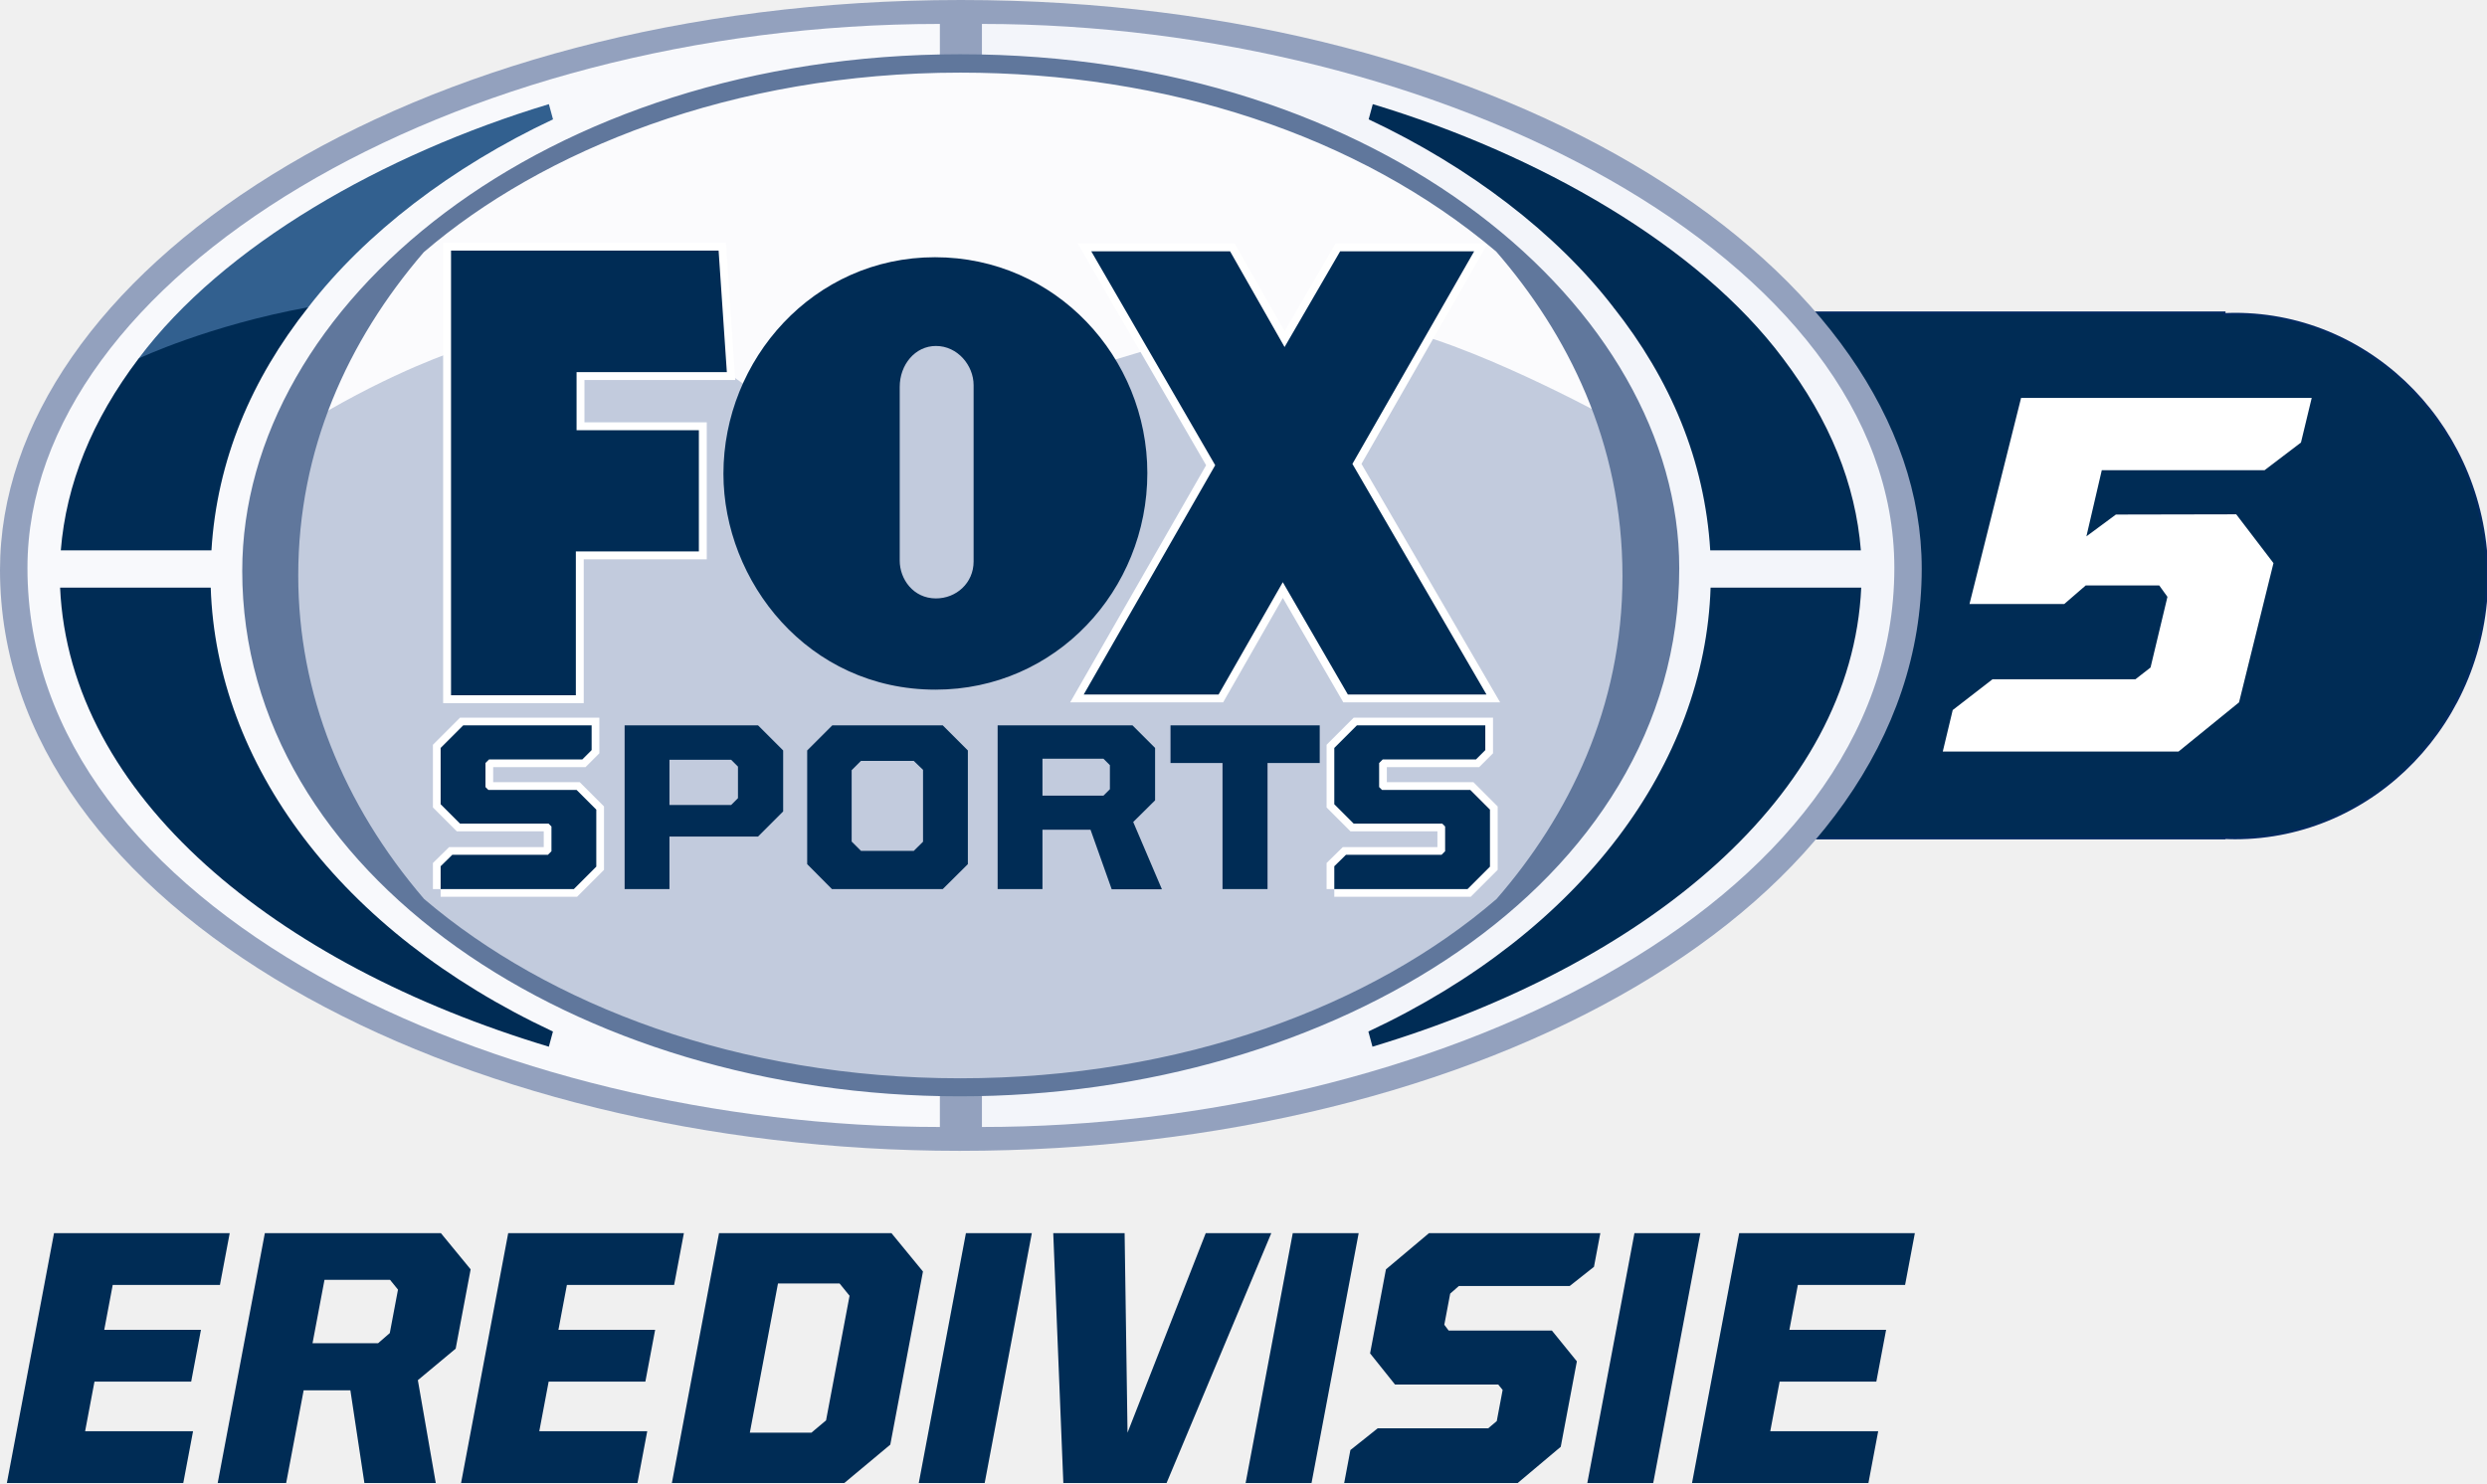
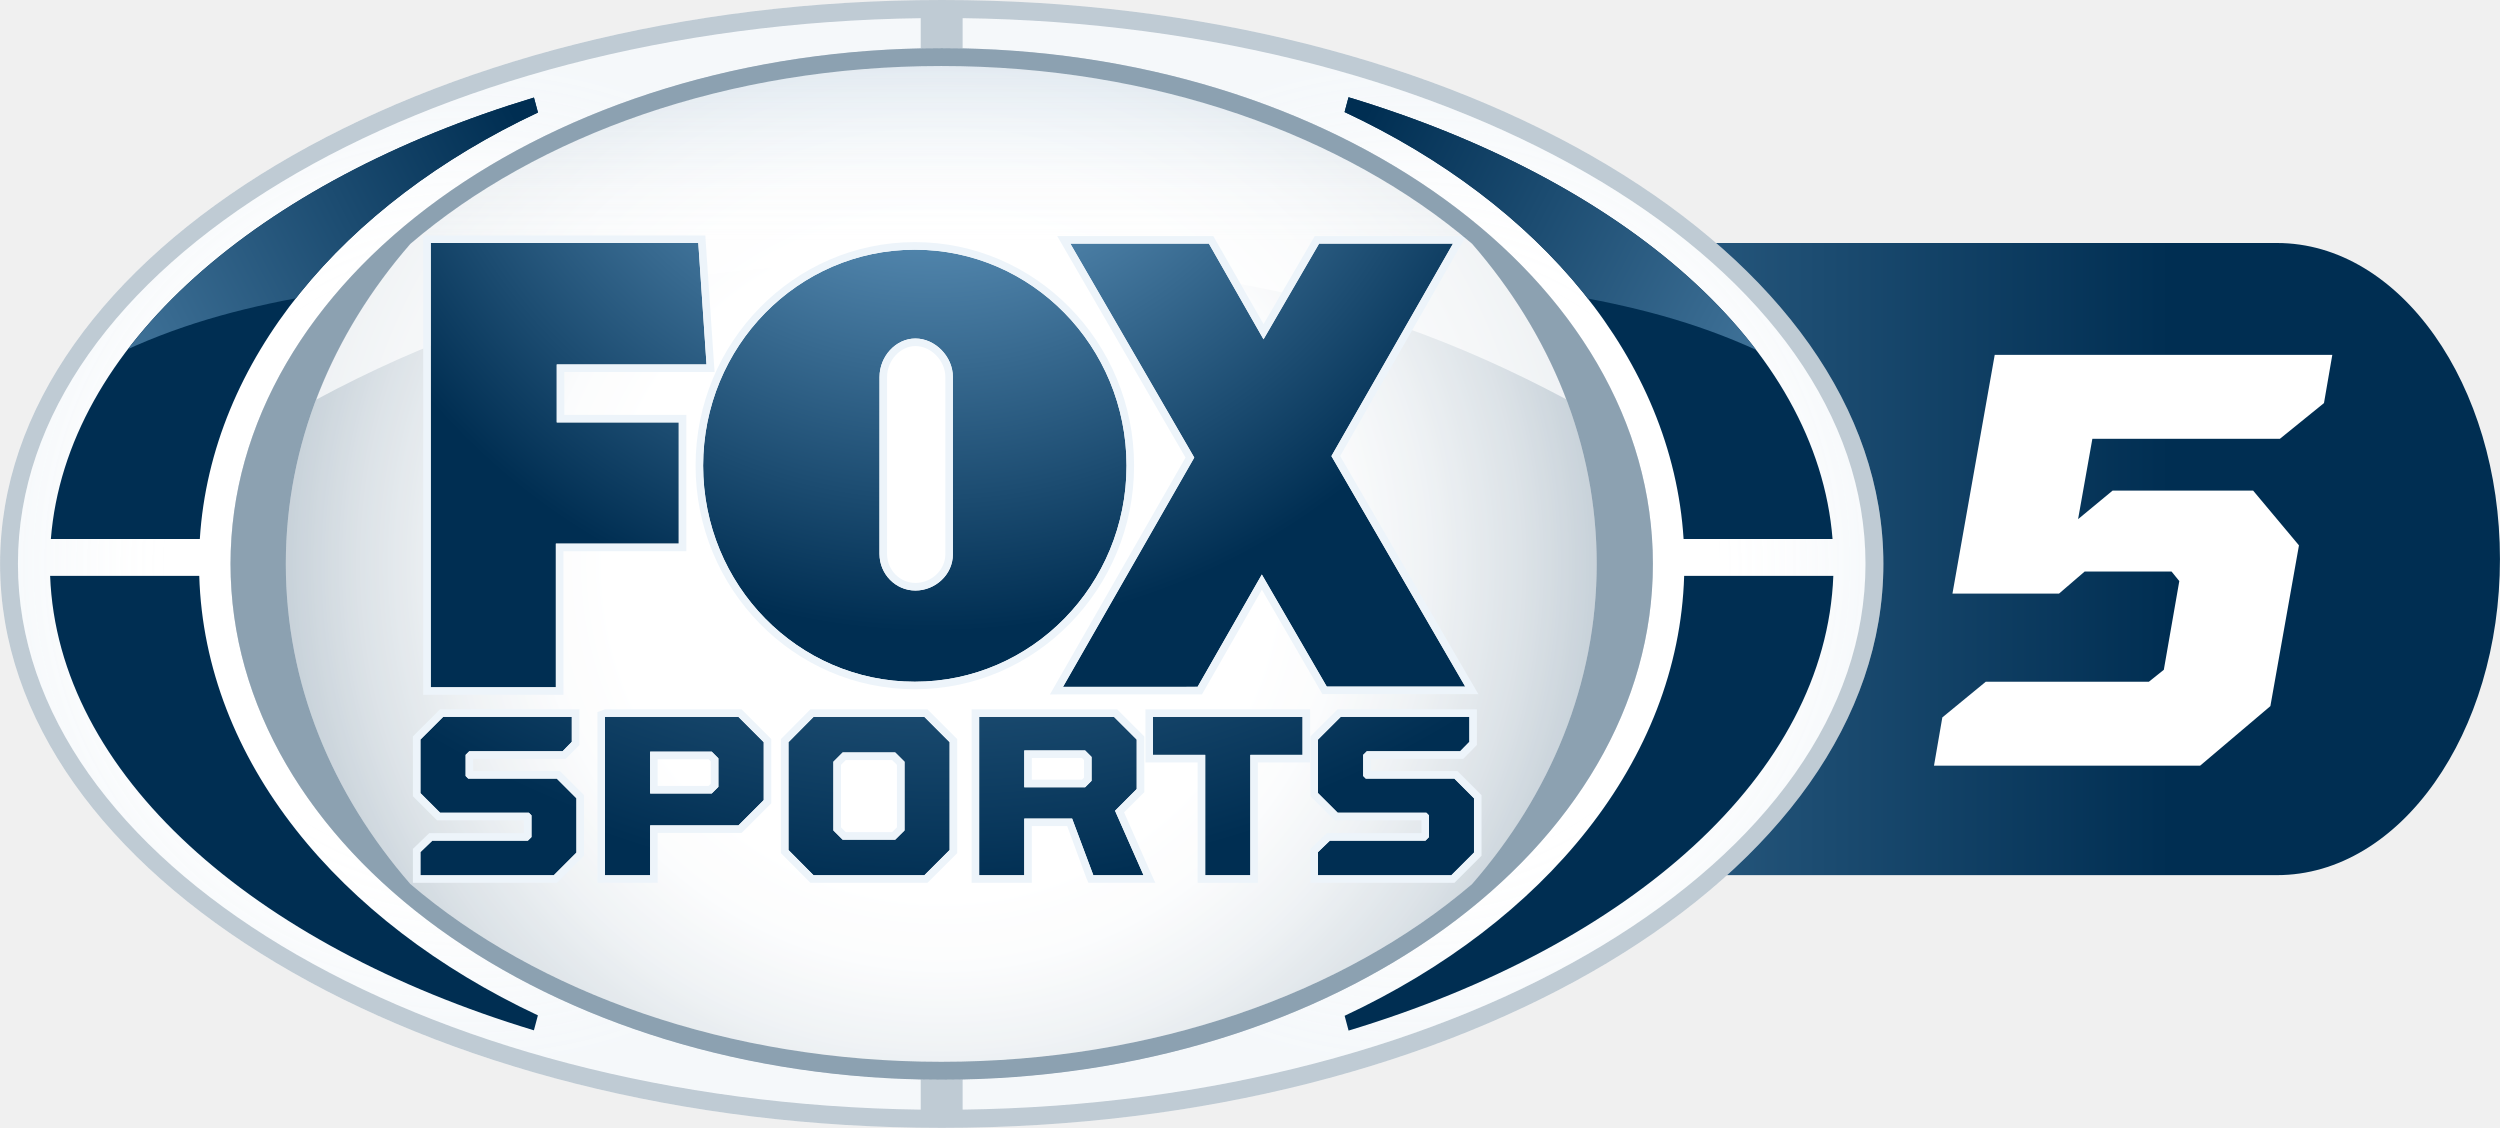
- <svg xmlns="http://www.w3.org/2000/svg" version="1.1" id="svg9180" x="0px" y="0px" width="1292.847px" height="771.059px" viewBox="0 0 1292.847 771.059" enable-background="new 0 0 1292.847 771.059" xml:space="preserve">
-   <path id="path3118" fill="#002C55" stroke="#032A61" stroke-width="1.218" d="M622.094,162.531v0.844  c-1.579-0.059-3.156-0.125-4.75-0.125c-72.386,0-131.094,61.006-131.094,136.25s58.708,136.25,131.094,136.25  c1.597,0,3.17-0.066,4.75-0.125v0.188h258.469h17.25h258.5v-0.219c1.82,0.078,3.633,0.156,5.471,0.156  c72.387,0,131.063-61.006,131.063-136.25s-58.677-136.25-131.063-136.25c-1.838,0-3.648,0.079-5.471,0.156v-0.875h-258.5h-17.25  H622.094z" />
-   <g id="layer1" transform="translate(2019.544,-1694.487)">
-     <g id="g10283" transform="matrix(0.1864481,0,0,0.1864481,-1643.004,1865.343)">
-       <path id="path10049" fill="#93A1BE" d="M656.139,2292.842c-1404.364,0-2675.684-668.218-2675.684-1620.103    c0-817.87,1126.953-1589.116,2678.68-1589.116c1543.708,0,2679.382,762.876,2679.382,1585.704    C3338.517,1613.96,2104.453,2292.842,656.139,2292.842L656.139,2292.842z" />
-       <path id="path10043" fill="#F3F5FA" d="M718.206,2226.333c1230.822,0,2543.935-604.8,2543.935-1559.131    c0-863.367-1268.016-1516.846-2543.935-1516.846V498.299v1638.637V2226.333z" />
-       <path id="path10041" fill="#F8F9FC" d="M600.944,2226.333c-1230.822,0-2543.94-604.8-2543.94-1559.131    c0-808.73,1178.728-1516.846,2543.94-1516.846V498.299v1638.637V2226.333L600.944,2226.333z" />
-       <path id="path10137" fill="#FBFBFD" d="M2611.883,688.565c0,792.64-874.647,1435.204-1953.581,1435.204    s-1953.586-642.564-1953.586-1435.204S-420.632-746.639,658.302-746.639S2611.883-104.075,2611.883,688.565z" />
-       <radialGradient id="path10271_1_" cx="120750.141" cy="-898221.5" r="1935.012" gradientTransform="matrix(3.823918e-005 0.0186 0.0066 -1.499800e-005 6551.877 -2288.963)" gradientUnits="userSpaceOnUse">
-         <stop offset="0" style="stop-color:#FFFFFF;stop-opacity:0" />
-         <stop offset="0.682" style="stop-color:#E5E9F1" />
-         <stop offset="1" style="stop-color:#C2CBDD" />
-       </radialGradient>
-       <path id="path10271" fill="url(#path10271_1_)" d="M653.95,2111.491l-373.146-20.731l-416.493-88.57l-393.871-169.608    l-314.724-207.309l-254.417-339.221l-196.001-665.256l147.939-367.492c227.191-136.678,403.299-193.17,403.299-193.17    l622.854-29.211l233.686,165.842L437.223-25.612l290.222,15.077l282.685,120.612l226.149-67.844l418.379,56.536l226.144-97.998    c255.082,62.769,619.083,266.668,619.083,266.668l74.444,604.003l-128.151,410.844l-184.687,239.333l-165.847,143.231    l-344.867,209.184l-373.151,156.419l-491.874,71.621L653.95,2111.491z" />
-       <path id="path10126" fill="#FFFFFF" stroke="#FFFFFF" stroke-width="43.8" d="M1378.002,1020.361h-376l366.572-639.429    l-345.569-596.571h386.999l151.999,267.001l155-267.001h373.628l-339.467,592.91l373.842,643.09h-386.523l-181.424-313.268    L1378.002,1020.361z" />
-       <path id="path9243" fill="#FFFFFF" stroke="#FFFFFF" stroke-width="44" d="M-762,1022.362V-217.639h746.003L7.002,121.362H-412    v162h341.002v338.001h-343.003v401H-762L-762,1022.362z" />
-       <radialGradient id="path9241_1_" cx="154759.656" cy="-335952.906" r="1443.505" gradientTransform="matrix(-3.476289e-005 0.0057 0.0077 4.866804e-005 5984.655 -1323.823)" gradientUnits="userSpaceOnUse">
-         <stop offset="0" style="stop-color:#4372A1" />
-         <stop offset="1" style="stop-color:#002C55" />
-       </radialGradient>
-       <path id="path9241" fill="url(#path9241_1_)" d="M-762,1022.362V-217.639h746.003L7.002,121.362H-412v162h341.002v338.001    h-343.003v401H-762L-762,1022.362z" />
-       <radialGradient id="path10013_1_" cx="154759.094" cy="-335952.562" r="1443.503" gradientTransform="matrix(-3.476289e-005 0.0057 0.0077 4.866804e-005 5984.655 -1323.823)" gradientUnits="userSpaceOnUse">
-         <stop offset="0" style="stop-color:#4372A1" />
-         <stop offset="1" style="stop-color:#002C55" />
-       </radialGradient>
-       <path id="path10013" fill="url(#path10013_1_)" d="M587.315-199.064C247.89-199.064-2.531,86.583-2.531,404.594    c0,300.231,235.451,602.188,591.407,602.188c335.56,0,590.501-277.536,590.501-603.969    C1179.377,81.259,925.295-199.064,587.315-199.064z M590.002,48.374c60.574,0,105.001,54.653,105.001,109.002v492    c0,60.145-48.386,103-105.001,103c-63.445,0-100.999-54.347-100.999-105.001v-485C489.003,100.803,531.696,48.374,590.002,48.374z    " />
-       <radialGradient id="path10017_1_" cx="154758.547" cy="-335952.562" r="1443.502" gradientTransform="matrix(-3.476289e-005 0.0057 0.0077 4.866804e-005 5984.655 -1323.823)" gradientUnits="userSpaceOnUse">
-         <stop offset="0" style="stop-color:#4372A1" />
-         <stop offset="1" style="stop-color:#002C55" />
-       </radialGradient>
-       <path id="path10017" fill="url(#path10017_1_)" d="M1378.002,1020.361h-376l366.572-639.429l-345.569-596.571h386.999    l151.999,267.001l155-267.001h373.628l-339.467,592.91l373.842,643.09h-386.523l-181.424-313.268L1378.002,1020.361z" />
-       <path id="path10045" fill="#002C55" d="M-1852.001,722.361h419.997c15.86,488.541,356.416,957.867,954.145,1237.781    l-11.424,42.279C-1253.235,1772.401-1825.619,1303.379-1852.001,722.361z" />
-       <path id="path10047" fill="#002C55" d="M3169.815,722.361h-420.002c-15.86,488.541-356.417,957.867-954.145,1237.781    l11.429,42.279C2571.044,1772.401,3143.428,1303.379,3169.815,722.361z" />
-       <linearGradient id="path10053_1_" gradientUnits="userSpaceOnUse" x1="-712821.75" y1="-404428.031" x2="-711672.125" y2="-403723.188" gradientTransform="matrix(0.0065 0 0 -0.0065 7398.27 -41.5945)">
-         <stop offset="0" style="stop-color:#32608F" />
-         <stop offset="0.2" style="stop-color:#245583" />
-         <stop offset="0.4" style="stop-color:#154976" />
-         <stop offset="0.603" style="stop-color:#083F69" />
-         <stop offset="0.8" style="stop-color:#01335D" />
-         <stop offset="1" style="stop-color:#002C55" />
+ <svg xmlns="http://www.w3.org/2000/svg" xmlns:xlink="http://www.w3.org/1999/xlink" width="1056.6" height="476.68" version="1.1" viewBox="0 0 990.518 446.891">
+   <linearGradient id="f" x1="302.76" x2="1464.8" y1="372.09" y2="372.09" gradientTransform="matrix(.70553 0 0 1 -42.956 -150.58)" gradientUnits="userSpaceOnUse">
+     <stop stop-color="#8ac2eb" offset="0" />
+     <stop stop-color="#002e52" offset=".841" />
+   </linearGradient>
+   <path d="m902.17 96.274h-731.52v250.48h731.52c48.798 0 88.356-56.063 88.356-125.23 0-69.161-39.559-125.24-88.356-125.24z" fill="url(#f)" stroke-width=".84" />
+   <path d="m903.34 173.86h-74.311l-5.662 31.844 13.682-11.316h55.677l18.162 21.697-11.325 63.697-27.836 23.595h-105.45l3.302-19.115 17.222-14.15h64.637l5.901-4.722 6.135-35.145-3.067-3.778h-34.444l-10.147 8.735h-42.225l16.75-94.605h133.76l-3.302 19.115z" fill="#fff" />
+   <path d="m746.22 223.44c0 123.41-167.06 223.45-373.12 223.45s-373.11-100.04-373.11-223.45 167.05-223.44 373.11-223.44c206.06 1e-3 373.12 100.03 373.12 223.44z" fill="#fff" />
+   <radialGradient id="g" cx="505.04" cy="374.02" r="406.36" gradientTransform="translate(-132.11 -150.58)" gradientUnits="userSpaceOnUse">
+     <stop stop-color="#fff" offset=".325" />
+     <stop stop-color="#fafbfc" offset=".395" />
+     <stop stop-color="#ebeff2" offset=".478" />
+     <stop stop-color="#d3dbe1" offset=".569" />
+     <stop stop-color="#b1bfca" offset=".664" />
+     <stop stop-color="#869bad" offset=".764" />
+     <stop stop-color="#507088" offset=".867" />
+     <stop stop-color="#123d5e" offset=".971" />
+     <stop stop-color="#002e52" offset="1" />
+   </radialGradient>
+   <path d="m372.93 26.169c-84.452 0-159.96 27.394-210.36 70.451-31.014 35.635-49.349 79.432-49.349 126.82 0 47.389 18.335 91.174 49.341 126.82 50.392 43.061 125.92 70.46 210.37 70.46 84.451 0 159.97-27.394 210.35-70.451 31.017-35.635 49.36-79.436 49.36-126.83 0-47.393-18.344-91.191-49.367-126.83-50.392-43.048-125.9-70.434-210.34-70.434z" fill="url(#g)" opacity=".8" />
+   <path d="m373.12 1e-3c-206.08 0-373.12 100.03-373.12 223.44s167.04 223.45 373.12 223.45c206.05 0 373.1-100.04 373.1-223.45s-167.05-223.44-373.1-223.44zm0 427.79c-155.65 0-281.8-91.481-281.8-204.36 0-112.86 126.15-204.36 281.8-204.36 155.61 0 281.77 91.499 281.77 204.36 1e-3 112.88-126.16 204.36-281.77 204.36z" fill="#002e52" opacity=".25" />
+   <path d="m364.79 427.64c-151.78-3.193-273.48-93.348-273.48-204.2 0-110.84 121.7-201.01 273.48-204.21v-12.022c-198.31 2.617-357.71 98.387-357.71 216.23 0 117.85 159.41 213.61 357.71 216.23zm16.609-420.44v12.022c151.78 3.202 273.49 93.366 273.49 204.21 0 110.86-121.71 201.01-273.49 204.2v12.027c198.31-2.621 357.73-98.378 357.73-216.23 0-117.85-159.42-213.61-357.73-216.23z" fill="#fff" />
+   <radialGradient id="h" cx="318.05" cy="374.02" r="198.43" gradientTransform="translate(-132.11 -150.58)" gradientUnits="userSpaceOnUse">
+     <stop stop-color="#fff" offset=".601" />
+     <stop stop-color="#fbfcfd" stop-opacity=".917" offset=".651" />
+     <stop stop-color="#eff4f8" stop-opacity=".834" offset=".701" />
+     <stop stop-color="#dbe6f0" stop-opacity=".751" offset=".751" />
+     <stop stop-color="#bfd3e4" stop-opacity=".668" offset=".802" />
+     <stop stop-color="#9bbad4" stop-opacity=".585" offset=".852" />
+     <stop stop-color="#6e9cc1" stop-opacity=".502" offset=".902" />
+     <stop stop-color="#3b78ab" stop-opacity=".421" offset=".951" />
+     <stop stop-color="#005092" stop-opacity=".34" offset="1" />
+   </radialGradient>
+   <path d="m364.79 427.64c-151.78-3.193-273.48-93.348-273.48-204.2 0-110.84 121.7-201.01 273.48-204.21v-12.022c-198.31 2.617-357.71 98.387-357.71 216.23 0 117.85 159.41 213.61 357.71 216.23z" fill="url(#h)" opacity=".11" />
+   <radialGradient id="i" cx="692.38" cy="374.02" r="198.43" gradientTransform="translate(-132.11 -150.58)" gradientUnits="userSpaceOnUse">
+     <stop stop-color="#fff" offset=".601" />
+     <stop stop-color="#fbfcfd" stop-opacity=".917" offset=".651" />
+     <stop stop-color="#eff4f8" stop-opacity=".834" offset=".701" />
+     <stop stop-color="#dbe6f0" stop-opacity=".751" offset=".751" />
+     <stop stop-color="#bfd3e4" stop-opacity=".668" offset=".802" />
+     <stop stop-color="#9bbad4" stop-opacity=".585" offset=".852" />
+     <stop stop-color="#6e9cc1" stop-opacity=".502" offset=".902" />
+     <stop stop-color="#3b78ab" stop-opacity=".421" offset=".951" />
+     <stop stop-color="#005092" stop-opacity=".34" offset="1" />
+   </radialGradient>
+   <path d="m381.4 7.206v12.022c151.78 3.202 273.49 93.366 273.49 204.21 0 110.86-121.71 201.01-273.49 204.2v12.027c198.31-2.621 357.73-98.378 357.73-216.23 0-117.85-159.42-213.61-357.73-216.23z" fill="url(#i)" opacity=".11" />
+   <g transform="translate(-132.11 -150.58)" fill="#002e52">
+     <path d="m211.26 364.14c4.491-70.858 56.667-132.69 133.96-168.98l-1.582-5.927c-109.22 33.057-185.31 98.586-191.4 174.91zm-0.221 14.623h-59.098c2.994 78.518 80.033 146.24 191.69 180.06l1.582-5.931c-79.163-37.169-131.97-101.12-134.18-174.12z" />
+   </g>
+   <g transform="translate(-132.11 -150.58)" fill="#002e52">
+     <path d="m799.17 364.14h59.022c-6.085-76.413-82.372-142-191.79-175.03l-1.573 5.866c77.52 36.26 129.86 98.189 134.34 169.16zm0.225 14.623c-2.203 73.115-55.186 137.15-134.53 174.3l1.564 5.866c111.86-33.78 189.07-101.56 192.07-180.17z" />
+   </g>
+   <linearGradient id="j" x1="505.04" x2="505.04" y1="424.28" y2="66.245" gradientTransform="translate(-132.11 -150.58)" gradientUnits="userSpaceOnUse">
+     <stop stop-color="#fff" offset=".498" />
+     <stop stop-color="#fbfcfd" stop-opacity=".917" offset=".561" />
+     <stop stop-color="#eff4f8" stop-opacity=".834" offset=".624" />
+     <stop stop-color="#dbe6f0" stop-opacity=".751" offset=".687" />
+     <stop stop-color="#bfd3e4" stop-opacity=".668" offset=".75" />
+     <stop stop-color="#9bbad4" stop-opacity=".585" offset=".814" />
+     <stop stop-color="#6e9cc1" stop-opacity=".502" offset=".877" />
+     <stop stop-color="#3b78ab" stop-opacity=".421" offset=".939" />
+     <stop stop-color="#005092" stop-opacity=".34" offset="1" />
+   </linearGradient>
+   <path d="m620.58 158.22c-8.487-22.317-21.151-43.083-37.288-61.63-50.383-43.039-125.9-70.429-210.34-70.429-84.458 0-159.96 27.39-210.37 70.455-16.145 18.569-28.829 39.365-37.307 61.721 87.584-47.107 161.05-54.204 246.15-54.204 90.008-1e-3 160.9 7.096 249.15 54.087z" fill="url(#j)" opacity=".7" />
+   <defs>
+     <path id="k" d="m176.68 291.75c25.328-12.253 49.272-18.786 77.678-23.942 22.544-26.589 44.817-43.434 92.146-68.766 17.859-9.566 13.758-18.656-5.006-13.639-18.763 5.005-103.02 25.887-164.82 106.35z" />
+   </defs>
+   <clipPath id="l">
+     <use width="100%" height="100%" overflow="visible" xlink:href="#k" />
+   </clipPath>
+   <g transform="translate(-132.11 -150.58)" clip-path="url(#l)">
+     <linearGradient id="m" x1="6.155" x2="504.7" y1="410.99" y2="157.05" gradientUnits="userSpaceOnUse">
+       <stop stop-color="#8ac2eb" offset="0" />
+       <stop stop-color="#002e52" offset=".7" />
+     </linearGradient>
+     <path d="m211.28 364.14c4.491-70.858 56.665-132.69 133.97-168.98l-1.594-5.922c-109.22 33.053-185.3 98.582-191.38 174.9h59.008z" fill="url(#m)" />
+     <linearGradient id="n" x1="279.17" x2="576.51" y1="452.82" y2="301.36" gradientUnits="userSpaceOnUse">
+       <stop stop-color="#2974b9" offset="0" />
+       <stop stop-color="#004887" offset="1" />
+     </linearGradient>
+     <path d="m211.06 378.76h-59.1c2.994 78.522 80.034 146.25 191.69 180.06l1.594-5.931c-79.166-37.168-131.97-101.12-134.19-174.13z" fill="url(#n)" />
+   </g>
+   <g transform="translate(-132.11 -150.58)">
+     <defs>
+       <path id="o" d="m833.32 291.75c-25.33-12.253-49.272-18.786-77.678-23.942-22.544-26.589-44.818-43.434-92.155-68.766-17.861-9.566-13.747-18.656 5.015-13.639 18.771 5.005 103.02 25.887 164.82 106.35z" />
+     </defs>
+     <clipPath id="p">
+       <use width="100%" height="100%" overflow="visible" xlink:href="#o" />
+     </clipPath>
+     <g clip-path="url(#p)">
+       <linearGradient id="q" x1="1003.2" x2="505.18" y1="412.89" y2="153.98" gradientUnits="userSpaceOnUse">
+         <stop stop-color="#8ac2eb" offset="0" />
+         <stop stop-color="#002e52" offset=".7" />
      </linearGradient>
-       <path id="path10053" fill="url(#path10053_1_)" d="M-1490.001,152.361l-143-68.999    c235.226-314.753,680.626-569.445,1143.855-709.318l11.497,42.394c-281.763,132.386-523.463,317.67-682.349,523.924    L-1490.001,152.361z" />
-       <path id="path10051" fill="#002C55" d="M-1850.006,618.364h420.002c15.331-251.185,110.972-476.994,269.999-678.002    c-277.175,50.442-472.998,143-472.998,143C-1763.437,255.659-1835.172,433.593-1850.006,618.364z" />
-       <linearGradient id="path10063_1_" gradientUnits="userSpaceOnUse" x1="-244118.969" y1="29797.279" x2="-245255.266" y2="30483.262" gradientTransform="matrix(0.0065 0 0 -0.0065 7398.27 -41.5945)">
-         <stop offset="0" style="stop-color:#32608F" />
-         <stop offset="0.2" style="stop-color:#245583" />
-         <stop offset="0.4" style="stop-color:#154976" />
-         <stop offset="0.603" style="stop-color:#083F69" />
-         <stop offset="0.8" style="stop-color:#01335D" />
-         <stop offset="1" style="stop-color:#002C55" />
+       <path d="m799.2 364.14h59.024c-6.083-76.417-82.37-142-191.8-175.02l-1.564 5.854c77.517 36.271 129.86 98.192 134.34 169.17z" fill="url(#q)" />
+       <linearGradient id="r" x1="739.39" x2="430.91" y1="456.84" y2="296.47" gradientUnits="userSpaceOnUse">
+         <stop stop-color="#2974b9" offset="0" />
+         <stop stop-color="#004887" offset="1" />
      </linearGradient>
-       <path id="path10063" fill="url(#path10063_1_)" d="M2808.826,152.361l143-68.999    c-235.226-314.753-680.626-569.445-1143.861-709.318l-11.492,42.394c281.763,132.386,523.463,317.67,682.349,523.924    L2808.826,152.361z" />
-       <path id="path10061" fill="#002C55" d="M3168.825,618.364h-420.002c-15.331-251.185-110.966-476.994-269.999-678.002    c277.175,50.442,473.003,143,473.003,143C3082.261,255.659,3153.997,433.593,3168.825,618.364z" />
-       <path id="path10128" fill="#FFFFFF" stroke="#FFFFFF" stroke-width="43" d="M-791.001,1562.861v-63.628l32.5-31.887h266.558    l9.941-9.983v-69.002l-7.998-7.993h-246.995l-54.006-54.006v-157.006l62.999-62.994h358.003v68.996l-26,26h-260l-10.004,10.004    v67.001l7.998,7.993H-412l55.001,55.006v158.996l-62.502,62.502H-791.001L-791.001,1562.861z" />
-       <path id="path10130" fill="#FFFFFF" stroke="#FFFFFF" stroke-width="43" d="M1700.661,1562.861v-63.628l32.5-31.887h266.558    l9.941-9.983v-69.002l-7.998-7.993h-247l-54.001-54.006v-157.006l62.999-62.994h358.003v68.996l-26,26h-260l-10.004,10.004v67.001    l8.003,7.993h246l55.001,55.006v158.996l-62.502,62.502H1700.661L1700.661,1562.861z" />
-       <radialGradient id="path10019_1_" cx="838606.562" cy="-230517.094" r="1462.85" gradientTransform="matrix(-0.0063 0 0 0.0048 8685.805 1382.428)" gradientUnits="userSpaceOnUse">
-         <stop offset="0" style="stop-color:#4372A1" />
-         <stop offset="0.746" style="stop-color:#113D68" />
-         <stop offset="1" style="stop-color:#002C55" />
-       </radialGradient>
-       <path id="path10019" fill="url(#path10019_1_)" d="M-791.001,1562.861v-63.628l32.5-31.887h266.558l9.941-9.983v-69.002    l-7.998-7.993h-246.995l-54.006-54.006v-157.006l62.999-62.994h358.003v68.996l-26,26h-260l-10.004,10.004v67.001l7.998,7.993    H-412l55.001,55.006v158.996l-62.502,62.502H-791.001L-791.001,1562.861z" />
-       <radialGradient id="path10021_1_" cx="838603.188" cy="-230519.016" r="1462.84" gradientTransform="matrix(-0.0063 0 0 0.0048 8685.805 1382.428)" gradientUnits="userSpaceOnUse">
-         <stop offset="0" style="stop-color:#4372A1" />
-         <stop offset="0.746" style="stop-color:#113D68" />
-         <stop offset="1" style="stop-color:#002C55" />
-       </radialGradient>
-       <path id="path10021" fill="url(#path10021_1_)" d="M-277.998,1106.375v456.507H-153v-146.499h247l70.002-70.007v-170.001    l-70.002-70H-277.998L-277.998,1106.375z M-153,1202.375H19.002l19.002,19.002v87.994l-19.002,19.002H-153V1202.375L-153,1202.375    z" />
-       <radialGradient id="path10025_1_" cx="838604.125" cy="-230516.891" r="1462.829" gradientTransform="matrix(-0.0063 0 0 0.0048 8685.805 1382.428)" gradientUnits="userSpaceOnUse">
-         <stop offset="0" style="stop-color:#4372A1" />
-         <stop offset="0.658" style="stop-color:#113D68" />
-         <stop offset="1" style="stop-color:#002C55" />
-       </radialGradient>
-       <path id="path10025" fill="url(#path10025_1_)" d="M301.001,1106.375l-69.997,70v316.997l68.996,69.51h308.999l70.002-69.51    v-316.997l-70.002-70H301.001z M381.001,1205.371h147.002l26,25.005v200.442l-25.812,25.56h-147.19l-26-26v-199.007    L381.001,1205.371z" />
-       <radialGradient id="path10029_1_" cx="838605.875" cy="-230516.453" r="1462.82" gradientTransform="matrix(-0.0063 0 0 0.0048 8685.805 1382.428)" gradientUnits="userSpaceOnUse">
-         <stop offset="0" style="stop-color:#4372A1" />
-         <stop offset="0.746" style="stop-color:#113D68" />
-         <stop offset="1" style="stop-color:#002C55" />
-       </radialGradient>
-       <path id="path10029" fill="url(#path10029_1_)" d="M762.004,1106.375v456.507h124.998V1397.38h134.002l58.998,165.994H1220    l-79.996-187.531l60.998-60.464v-146.001l-62.999-62.997h-376V1106.375L762.004,1106.375z M887.002,1199.379h170.001    l18.002,17.997v67.001l-18.002,17.997H887.002V1199.379z" />
-       <radialGradient id="path10033_1_" cx="838606.125" cy="-230517.094" r="1462.836" gradientTransform="matrix(-0.0063 0 0 0.0048 8685.805 1382.428)" gradientUnits="userSpaceOnUse">
-         <stop offset="0" style="stop-color:#4372A1" />
-         <stop offset="0.746" style="stop-color:#113D68" />
-         <stop offset="1" style="stop-color:#002C55" />
-       </radialGradient>
-       <path id="path10033" fill="url(#path10033_1_)" d="M1389.001,1562.861v-351.498H1244v-105H1660v105h-145.499v351.498H1389.001    L1389.001,1562.861z" />
-       <radialGradient id="path10035_1_" cx="838606.062" cy="-230519.281" r="1462.839" gradientTransform="matrix(-0.0063 0 0 0.0048 8685.805 1382.428)" gradientUnits="userSpaceOnUse">
-         <stop offset="0" style="stop-color:#4372A1" />
-         <stop offset="0.746" style="stop-color:#113D68" />
-         <stop offset="1" style="stop-color:#002C55" />
-       </radialGradient>
-       <path id="path10035" fill="url(#path10035_1_)" d="M1700.661,1562.861v-63.628l32.5-31.887h266.558l9.941-9.983v-69.002    l-7.998-7.993h-247l-54.001-54.006v-157.006l62.999-62.994h358.003v68.996l-26,26h-260l-10.004,10.004v67.001l8.003,7.993h246    l55.001,55.006v158.996l-62.502,62.502H1700.661L1700.661,1562.861z" />
-       <path id="path10039" fill="#60779C" d="M657.469-765.065c-1159.422,0-2001.621,696.229-2001.621,1440.753    c0,845.774,930.47,1465.124,2000.621,1465.124c1029.17,0,2005.973-583.781,2005.973-1472.905    C2662.442-56.674,1834.092-765.065,657.469-765.065z M658.066-713.845c570.927,0,1109.03,173.128,1493.871,498.846    c197.923,228.05,352.19,530.607,352.19,905.282c0,366.868-150.38,669.218-351.247,900.38    c-345.051,297.324-876.559,499.867-1495.411,499.867c-619.004,0-1148.873-205.329-1494.594-500.056    C-1063.494,1326.519-1188,1016.889-1188,688.408c0-350.723,136.883-653.547,349.969-901.501    C-508.929-495.699,20.809-713.845,658.066-713.845z" />
+       <path d="m799.43 378.76c-2.214 73.12-55.177 137.16-134.55 174.31l1.568 5.866c111.87-33.78 189.08-101.57 192.08-180.17z" fill="url(#r)" />
    </g>
  </g>
-   <g id="text3085" transform="matrix(1,0,-0.2406347,1,0,4.9e-5)">
-     <path id="path3084_1_" fill="#FFFFFF" d="M1100.427,206.895h151.085l-0.008,23.189l-15.454,14.379h-84.625l0.278,34.399   l12.606-11.333l62.513-0.126l25.481,25.376l-0.481,72.396l-25.316,25.583h-122.542l-0.026-21.582l16.818-15.989h74.304l6.393-6.132   l-0.056-36.745l-5.671-5.906h-38.25l-8.809,9.625h-49.271L1100.427,206.895z" />
+   <g transform="translate(-132.11 -150.58)">
+     <radialGradient id="s" cx="501.61" cy="138.09" r="404.45" gradientUnits="userSpaceOnUse">
+       <stop stop-color="#8ac2eb" offset="0" />
+       <stop stop-color="#002e52" offset=".65" />
+     </radialGradient>
+     <path d="m302.76 422.89v-176.04h106.01l3.256 48.13h-59.344v22.962h48.35v48.039h-48.699v56.907z" fill="url(#s)" />
+     <path d="m408.77 246.86 3.256 48.13h-59.345v22.962h48.351v48.039h-48.699v56.907h-49.573v-176.04h106.01m2.784-2.985h-111.78v182.01h55.554v-56.908h48.703v-54.014h-48.353v-16.983h59.548l-0.23-3.197-3.26-48.126z" fill="#edf4fa" />
+     <radialGradient id="a" cx="501.61" cy="138.1" r="404.45" gradientUnits="userSpaceOnUse">
+       <stop stop-color="#8ac2eb" offset="0" />
+       <stop stop-color="#002e52" offset=".65" />
+     </radialGradient>
+     <path d="m712.66 422.64-53.025-91.343 48.177-84.193h-53.06l-22.029 37.914-21.641-37.914h-54.914l49.113 84.778-52.02 90.866 53.35-0.026 25.449-44.495 25.729 44.413z" fill="url(#a)" />
+     <path d="m707.81 247.1-48.177 84.194 53.025 91.343h-54.871l-25.729-44.412-25.449 44.495-53.351 0.026 52.021-90.866-49.113-84.779h54.914l21.641 37.914 22.029-37.914h53.06m5.147-2.986h-59.929l-0.866 1.486-19.423 33.417-19.059-33.404-0.858-1.499h-61.838l2.602 4.492 48.236 83.28-51.171 89.371-2.562 4.48 5.171-8e-3 53.351-0.022h1.742l0.858-1.508 22.867-39.981 23.129 39.92 0.858 1.486h61.788l-2.608-4.488-52.152-89.861 47.322-82.686z" fill="#edf4fa" />
+     <path d="m410.68 335.1c0-47.25 37.546-85.584 83.873-85.584 46.341 0 83.893 38.334 83.893 85.584 0 47.281-37.552 85.602-83.893 85.602-46.327 0-83.873-38.321-83.873-85.602zm98.955 35.141v-70.326c0-8.011-6.984-15.203-14.848-15.203-7.846 0-14.211 7.192-14.211 15.203l-0.017 70.126c0 8.019 6.382 14.527 14.228 14.527 7.864 1e-3 14.848-6.29 14.848-14.327z" fill="url(#a)" />
+     <path d="m494.56 249.51c46.341 0 83.893 38.334 83.893 85.584 0 47.281-37.552 85.602-83.893 85.602-46.328 0-83.873-38.321-83.873-85.602 0-47.25 37.546-85.584 83.873-85.584m0.234 135.05c7.864 0 14.848-6.291 14.848-14.328v-70.326c0-8.011-6.984-15.203-14.848-15.203-7.846 0-14.211 7.192-14.211 15.203l-0.017 70.126c0 8.02 6.382 14.528 14.228 14.528m-0.234-138.05c-47.909 0-86.867 39.733-86.867 88.578 0 48.849 38.958 88.591 86.867 88.591 47.898 0 86.878-39.742 86.878-88.591 0-48.845-38.98-88.578-86.878-88.578zm0.234 135.05c-6.2 0-11.239-5.169-11.239-11.529l0.015-70.126c0-6.499 5.253-12.205 11.223-12.205 6.204 0 11.86 5.814 11.86 12.205v70.326c2e-3 6.147-5.434 11.329-11.859 11.329z" fill="#edf4fa" />
+     <radialGradient id="t" cx="506.04" cy="101.9" r="472.85" gradientUnits="userSpaceOnUse">
+       <stop stop-color="#8ac2eb" offset="0" />
+       <stop stop-color="#002e52" offset=".841" />
+     </radialGradient>
+     <path d="m298.67 497.38v-9.176l4.708-4.527h37.858l1.432-1.425v-8.6l-1.031-1.039h-35.154l-7.812-7.794v-21.203l8.997-8.99h50.983v9.891l-3.659 3.743h-36.989l-1.421 1.421v8.362l1.029 1.035h35.085l7.794 7.803v21.515l-8.99 8.986h-52.83z" fill="url(#t)" />
+     <path d="m358.65 434.63v9.891l-3.659 3.743h-36.989l-1.421 1.421v8.362l1.029 1.035h35.085l7.794 7.803v21.515l-8.99 8.986h-52.829v-9.176l4.708-4.527h37.858l1.432-1.425v-8.6l-1.031-1.039h-35.154l-7.812-7.794v-21.203l8.997-8.99h50.982m2.998-2.992h-55.218l-0.88 0.875-8.99 8.986-0.875 0.879v23.686l0.875 0.879 7.802 7.794 0.88 0.871h34.426v5.082h-37.495l-0.882 0.836-4.694 4.528-0.912 0.884v13.439h57.053l0.879-0.875 8.99-8.986 0.866-0.879v-23.993l-0.866-0.875-7.794-7.798-0.879-0.875h-34.361v-4.839h36.683l0.88-0.905 3.659-3.735 0.854-0.879v-14.1z" fill="#edf4fa" />
+     <radialGradient id="u" cx="506.02" cy="101.9" r="479.11" gradientUnits="userSpaceOnUse">
+       <stop stop-color="#8ac2eb" offset="0" />
+       <stop stop-color="#002e52" offset=".841" />
+     </radialGradient>
+     <path d="m371.79 434.63h52.891l10.017 10.03v22.941l-10.017 10.026h-34.991v19.761h-17.9zm42.303 30.345 2.63-2.626v-11.303l-2.63-2.634h-24.403v16.563z" fill="url(#u)" />
+     <path d="m424.68 434.63 10.017 10.03v22.941l-10.017 10.026h-34.991v19.761h-17.9v-62.756h52.891m-34.992 30.343h24.403l2.63-2.626v-11.303l-2.63-2.634h-24.403v16.563m36.231-33.335h-54.13l-2.989 1.126v67.614h23.872v-19.765h33.248l0.877-0.875 10.015-10.017 0.879-0.871v-25.432l-0.879-0.875-10.015-10.03zm-33.248 19.765h20.185l0.88 0.88v8.825l-0.88 0.866h-20.185z" fill="#edf4fa" />
+     <radialGradient id="b" cx="506.03" cy="101.9" r="481.42" gradientUnits="userSpaceOnUse">
+       <stop stop-color="#8ac2eb" offset="0" />
+       <stop stop-color="#002e52" offset=".841" />
+     </radialGradient>
+     <path d="m444.49 487.37v-42.714l9.939-10.03h43.908l10.021 10.03v42.714l-10.021 10.013h-43.908zm42.298-4.094 3.685-3.648v-27.234l-3.685-3.661h-20.826l-3.659 3.661v27.234l3.659 3.648z" fill="url(#b)" />
+     <path d="m498.34 434.63 10.021 10.03v42.714l-10.021 10.013h-43.908l-9.939-10.013v-42.714l9.939-10.03h43.908m-32.374 48.65h20.826l3.685-3.648v-27.234l-3.685-3.661h-20.826l-3.659 3.661v27.234l3.659 3.648m33.607-51.64h-46.391l-0.871 0.884-9.945 10.034-0.871 0.866v45.175l0.871 0.879 9.945 10.017 0.871 0.884h46.391l0.882-0.875 10.026-10.017 0.875-0.875v-45.192l-0.875-0.875-10.026-10.03zm-32.366 20.091h18.348l1.924 1.91v24.747l-1.917 1.898h-18.359l-1.9-1.898v-24.752z" fill="#edf4fa" />
+     <radialGradient id="c" cx="505.78" cy="101.9" r="479" gradientUnits="userSpaceOnUse">
+       <stop stop-color="#8ac2eb" offset="0" />
+       <stop stop-color="#002e52" offset=".841" />
+     </radialGradient>
+     <path d="m520.05 434.63h53.437l8.996 8.99v19.609l-8.585 8.596 11.297 25.562h-19.901l-8.412-22.464h-18.952v22.464h-17.88zm41.98 27.88 2.556-2.547v-9.467l-2.556-2.565h-24.1v14.579z" fill="url(#c)" />
+     <path d="m573.49 434.63 8.996 8.99v19.609l-8.585 8.596 11.297 25.562h-19.901l-8.412-22.464h-18.952v22.464h-17.88v-62.756h53.437m-35.557 27.879h24.1l2.556-2.547v-9.467l-2.556-2.565h-24.1v14.579m36.809-30.87h-57.681v68.74h23.855v-22.477h14.02l7.632 20.692 0.786 1.785h26.502l-1.943-4.237-10.433-23.682 7.125-7.123 0.884-0.866v-22.092l-0.884-0.879-8.999-8.986zm-33.826 19.293h19.882l0.799 0.797v6.992l-0.788 0.789h-19.893z" fill="#edf4fa" />
+     <radialGradient id="d" cx="506.02" cy="101.9" r="473.19" gradientUnits="userSpaceOnUse">
+       <stop stop-color="#8ac2eb" offset="0" />
+       <stop stop-color="#002e52" offset=".841" />
+     </radialGradient>
+     <path d="m609.62 449.68h-20.69v-15.055h59.269v15.055h-20.69v47.701h-17.889z" fill="url(#d)" />
+     <path d="m648.2 434.63v15.055h-20.69v47.701h-17.889v-47.701h-20.69v-15.055h59.269m2.985-2.99h-65.252v21.048h20.688v47.693h23.883v-47.693h20.681z" fill="#edf4fa" />
+     <radialGradient id="e" cx="506.03" cy="101.9" r="465.94" gradientUnits="userSpaceOnUse">
+       <stop stop-color="#8ac2eb" offset="0" />
+       <stop stop-color="#002e52" offset=".841" />
+     </radialGradient>
+     <path d="m654.31 497.38v-9.176l4.69-4.527h37.879l1.414-1.425v-8.6l-1.033-1.039h-35.143l-7.807-7.794v-21.203l8.999-8.99h50.985v9.891l-3.668 3.743h-36.974l-1.436 1.421v8.362l1.023 1.035h35.087l7.796 7.803v21.515l-8.988 8.986h-52.824z" fill="url(#e)" />
+     <path d="m714.29 434.63v9.891l-3.668 3.743h-36.974l-1.436 1.421v8.362l1.023 1.035h35.087l7.796 7.803v21.515l-8.988 8.986h-52.824v-9.176l4.69-4.527h37.879l1.414-1.425v-8.6l-1.033-1.039h-35.143l-7.807-7.794v-21.203l8.999-8.99h50.985m2.983-2.992h-55.203l-0.884 0.875-8.999 8.986-0.875 0.879v23.686l0.875 0.879 7.816 7.794 0.869 0.871h34.437v5.082h-37.511l-0.866 0.836-4.701 4.528-0.918 0.884v13.439h57.053l0.884-0.875 8.979-8.986 0.884-0.879v-23.993l-0.884-0.875-7.788-7.798-0.884-0.875h-34.361v-4.839h36.688l0.873-0.905 3.659-3.735 0.858-0.879v-14.1z" fill="#edf4fa" />
  </g>
-   <g id="text3057" transform="matrix(1.307601,0,-0.246674,1.307601,16.94625,-197.2122)">
-     <path id="path3062" fill="#002C55" d="M129.467,641.135h69.843l0,20.592h-42.626l-0.001,17.855h38.448l0.001,20.592h-38.448   l-0.001,19.728h42.912l0,20.592h-70.129L129.467,641.135z" />
-     <path id="path3064" fill="#002C55" d="M213.28,641.135h69.983l14.546,14.4l0,31.534l-12.673,12.529l14.837,40.895H271.6   l-12.529-36.865h-18.575l0.001,36.865H213.28L213.28,641.135z M266.559,684.913l3.889-4.034l0-17.279l-3.889-3.89h-26.064   l-0.001,25.203H266.559z" />
-     <path id="path3066" fill="#002C55" d="M310.03,641.135h69.843l0,20.592h-42.626l0,17.855h38.447l0.001,20.592h-38.449l0,19.728   h42.912l0,20.592H310.03L310.03,641.135z" />
-     <path id="path3068" fill="#002C55" d="M393.842,641.135h68.546l15.406,15.261l0.001,68.837l-15.407,15.261h-68.546L393.842,641.135   z M445.539,720.478l4.895-4.896l0-49.535l-4.895-4.896h-24.482l0,59.326L445.539,720.478L445.539,720.478z" />
-     <path id="path3070" fill="#002C55" d="M491.994,740.494l0-99.359h26.205l0,99.359H491.994z" />
-     <path id="path3072" fill="#002C55" d="M526.711,641.135h28.371l16.128,79.342l16.128-79.342h26.064l-22.895,99.359h-41.041   L526.711,641.135z" />
-     <path id="path3074" fill="#002C55" d="M621.933,740.494l0-99.359h26.204l0,99.359H621.933z" />
-     <path id="path3076" fill="#002C55" d="M661.113,727.39l9.216-8.639h43.924l2.878-2.878l0-12.384l-2.162-2.161h-41.036   l-12.243-12.384l0.001-33.407l14.402-14.4h68.111l-0.001,13.394l-8.204,7.63h-44.064l-2.883,3.023l0,12.384l2.162,2.306h41.042   l12.239,12.239l0,33.982l-14.401,14.401h-68.978l0-13.106H661.113L661.113,727.39z" />
-     <path id="path3078" fill="#002C55" d="M757.775,740.494l0-99.359h26.205l0,99.359H757.775z" />
-     <path id="path3080" fill="#002C55" d="M799.406,641.135h69.843l0,20.592h-42.628l-0.001,17.855h38.449l0,20.592H826.62l0,19.728   h42.912l0,20.592h-70.129L799.406,641.135z" />
-   </g>
+   <path d="m373.12 19.081c-155.65 0-281.8 91.499-281.8 204.36 0 112.88 126.15 204.36 281.8 204.36 155.61 0 281.77-91.481 281.77-204.36 1e-3 -112.86-126.16-204.36-281.77-204.36zm210.16 331.18c-50.38 43.057-125.9 70.451-210.35 70.451s-159.98-27.399-210.37-70.46c-31.006-35.644-49.341-79.428-49.341-126.82 0-47.384 18.335-91.182 49.349-126.82 50.394-43.057 125.91-70.451 210.36-70.451 84.441 0 159.95 27.386 210.34 70.434 31.023 35.643 49.367 79.441 49.367 126.83 1e-3 47.39-18.342 91.191-49.359 126.83z" fill="#002e52" opacity=".45" />
</svg>
